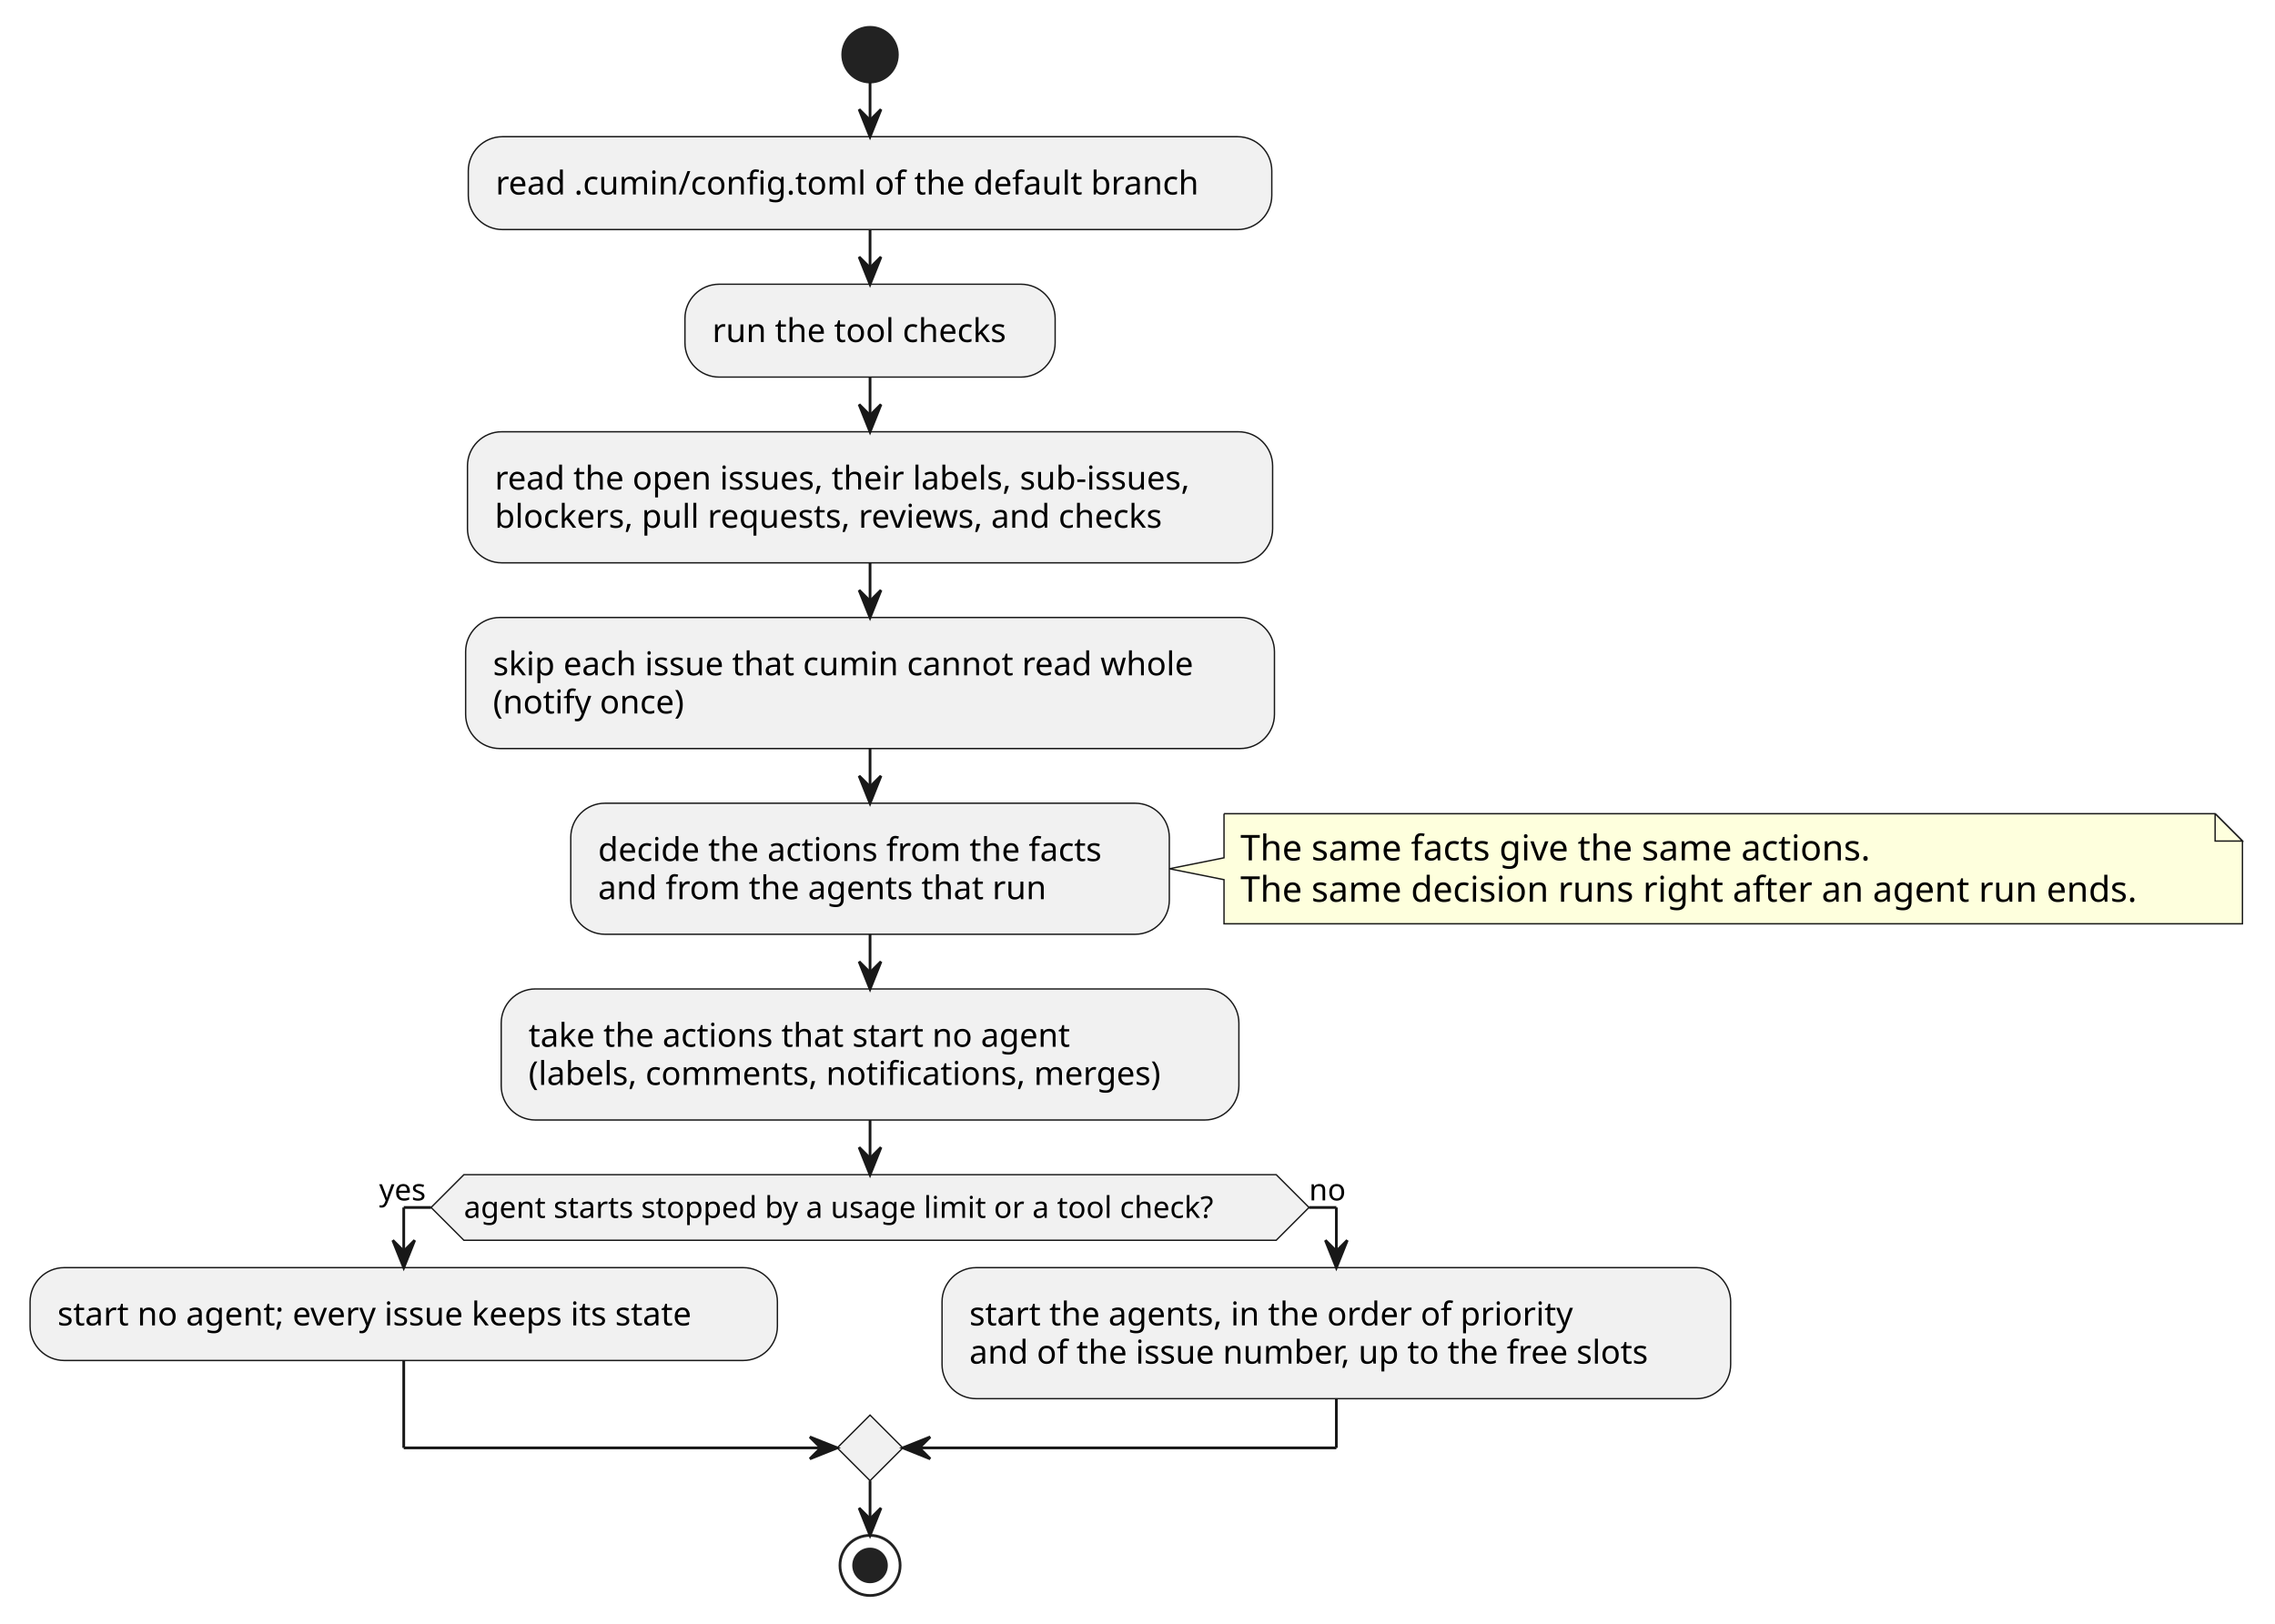
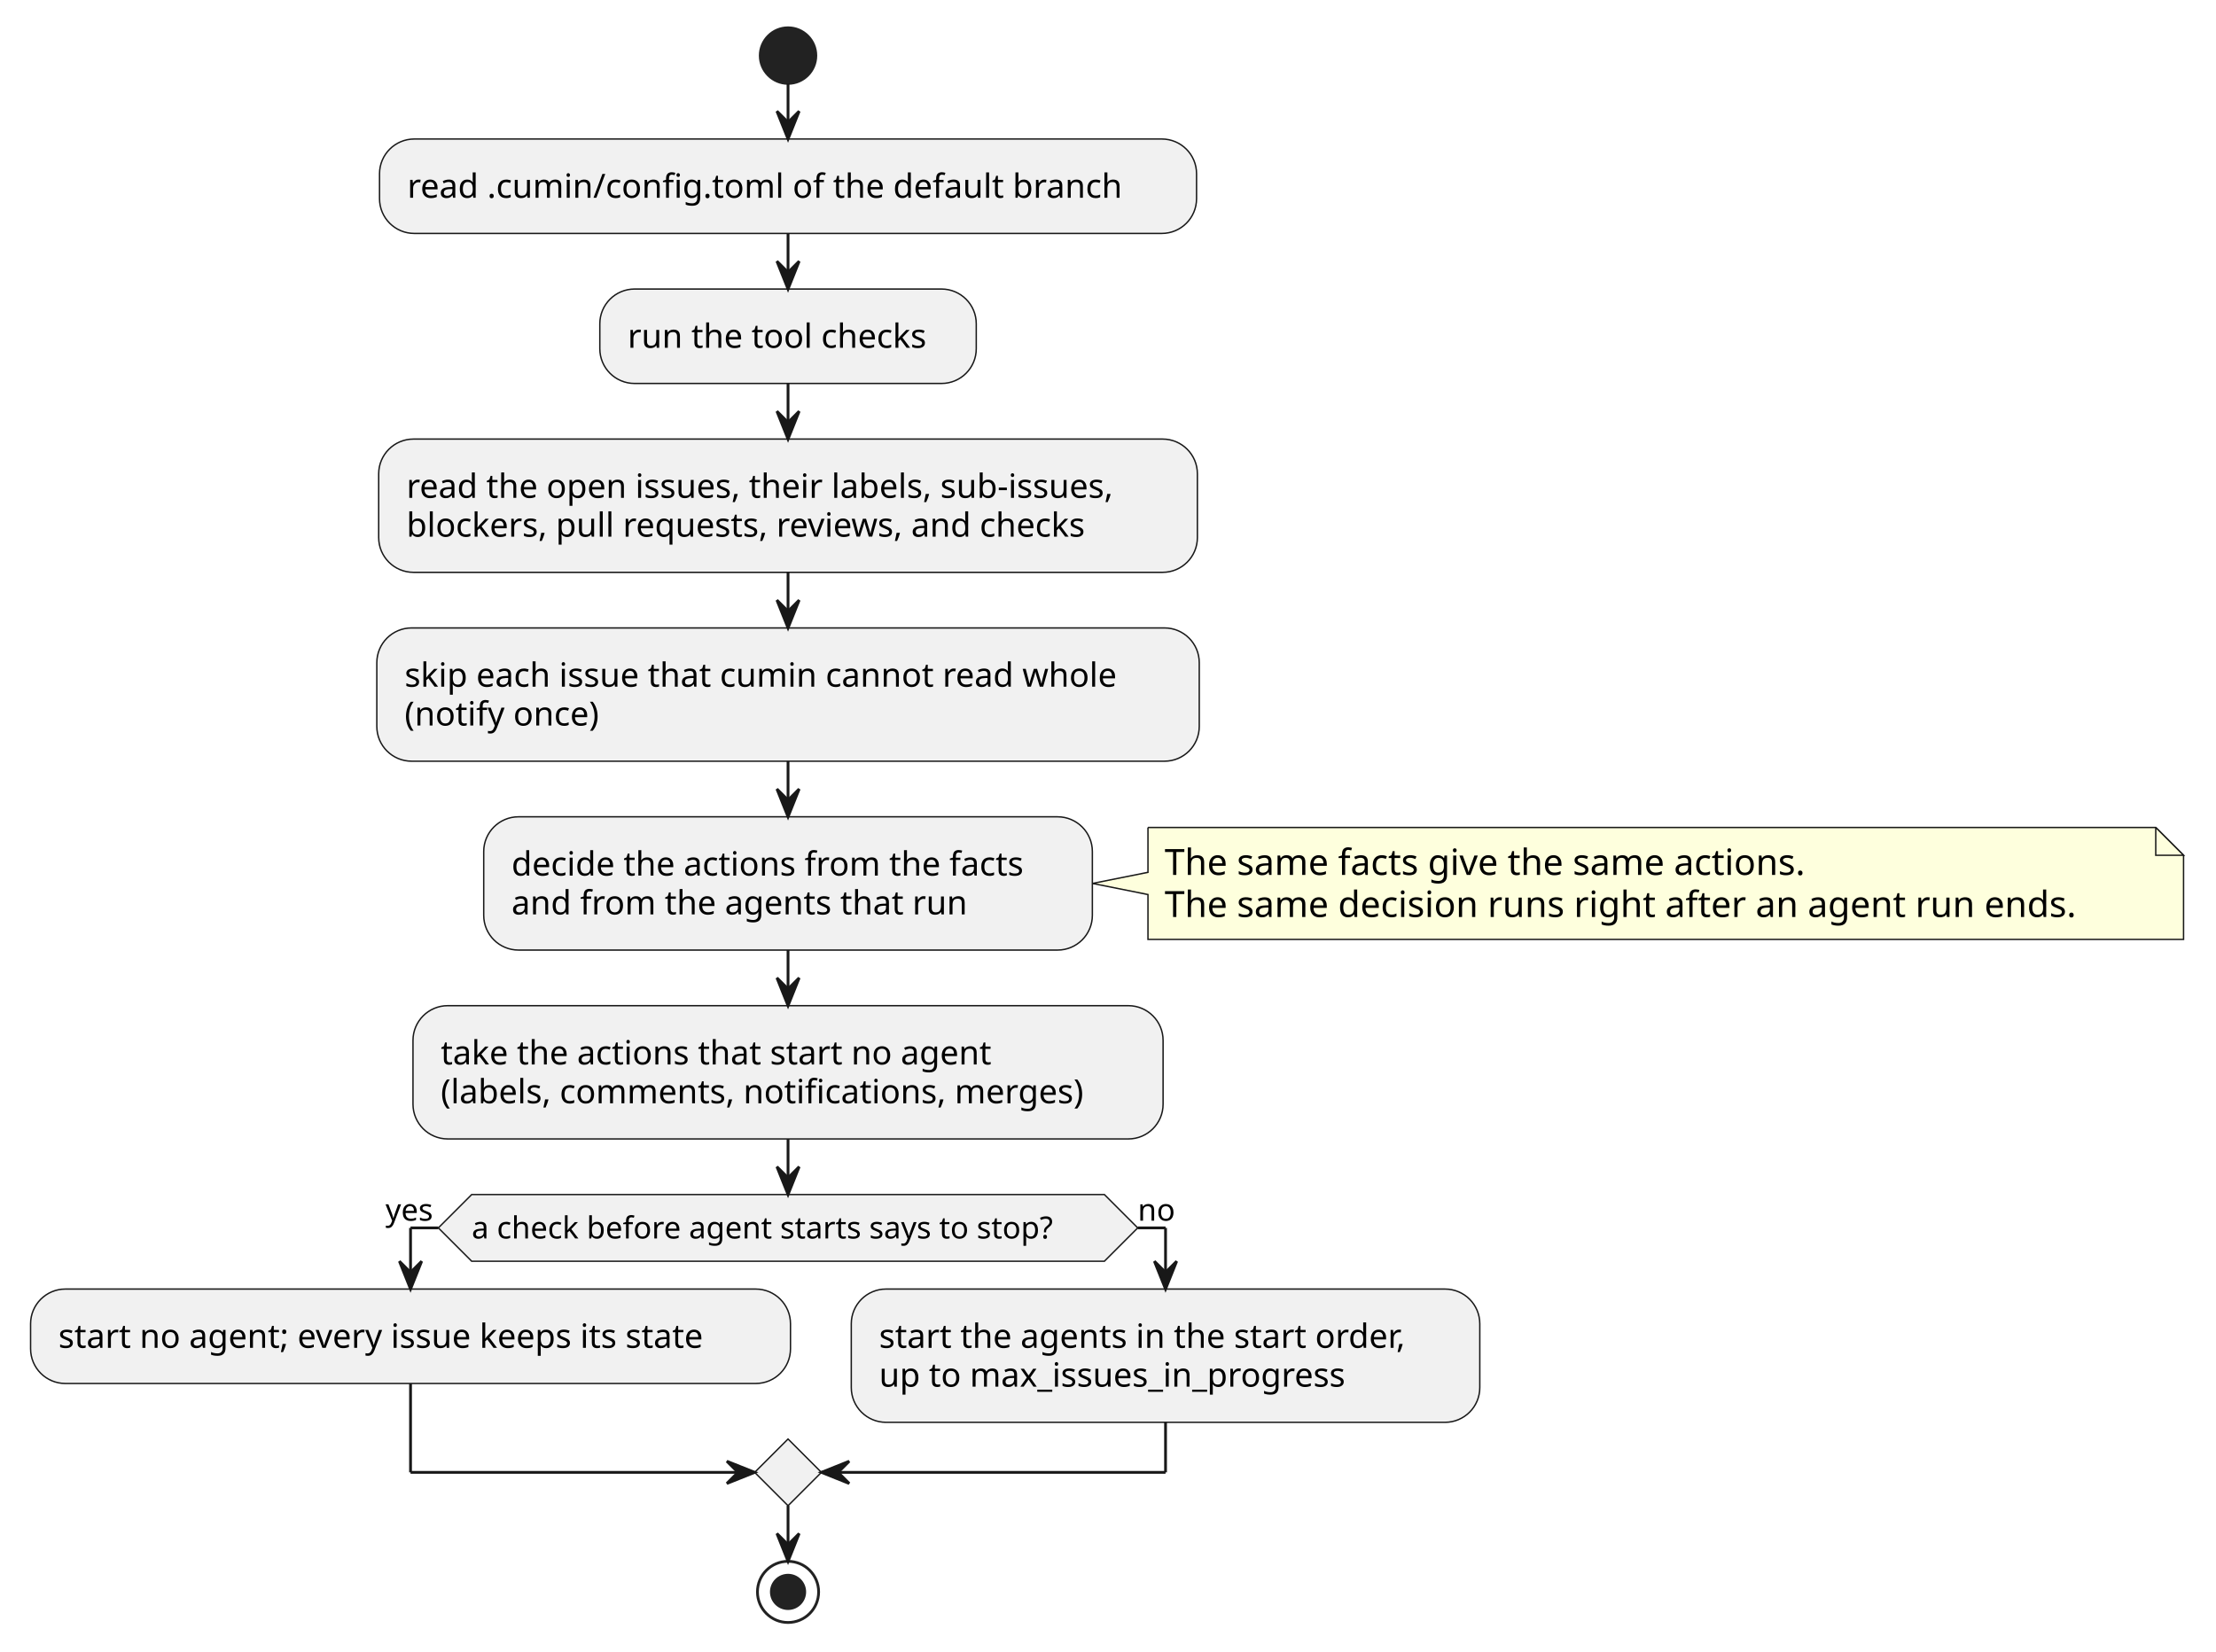
- <svg xmlns="http://www.w3.org/2000/svg" contentStyleType="text/css" data-diagram-type="ACTIVITY" height="594px" preserveAspectRatio="none" style="width:832px;height:594px;background:#FFFFFF;" version="1.1" viewBox="0 0 832 594" width="832px" zoomAndPan="magnify">
+ <svg xmlns="http://www.w3.org/2000/svg" contentStyleType="text/css" data-diagram-type="ACTIVITY" height="594px" preserveAspectRatio="none" style="width:797px;height:594px;background:#FFFFFF;" version="1.1" viewBox="0 0 797 594" width="797px" zoomAndPan="magnify">
  <defs />
  <g>
-     <ellipse cx="318.188" cy="20" fill="#222222" rx="10" ry="10" style="stroke:#222222;stroke-width:1;" />
-     <rect fill="#F1F1F1" height="33.969" rx="12.5" ry="12.5" style="stroke:#181818;stroke-width:0.5;" width="293.85" x="171.263" y="50" />
-     <text fill="#000000" font-family="sans-serif" font-size="12" lengthAdjust="spacing" textLength="273.85" x="181.263" y="71.139">read .cumin/config.toml of the default branch</text>
-     <rect fill="#F1F1F1" height="33.969" rx="12.5" ry="12.5" style="stroke:#181818;stroke-width:0.5;" width="135.389" x="250.494" y="103.969" />
-     <text fill="#000000" font-family="sans-serif" font-size="12" lengthAdjust="spacing" textLength="115.389" x="260.494" y="125.107">run the tool checks</text>
-     <rect fill="#F1F1F1" height="47.938" rx="12.5" ry="12.5" style="stroke:#181818;stroke-width:0.5;" width="294.453" x="170.962" y="157.938" />
-     <text fill="#000000" font-family="sans-serif" font-size="12" lengthAdjust="spacing" textLength="274.453" x="180.962" y="179.076">read the open issues, their labels, sub-issues,</text>
-     <text fill="#000000" font-family="sans-serif" font-size="12" lengthAdjust="spacing" textLength="265.107" x="180.962" y="193.045">blockers, pull requests, reviews, and checks</text>
-     <rect fill="#F1F1F1" height="47.938" rx="12.5" ry="12.5" style="stroke:#181818;stroke-width:0.5;" width="295.795" x="170.291" y="225.875" />
-     <text fill="#000000" font-family="sans-serif" font-size="12" lengthAdjust="spacing" textLength="275.795" x="180.291" y="247.014">skip each issue that cumin cannot read whole</text>
-     <text fill="#000000" font-family="sans-serif" font-size="12" lengthAdjust="spacing" textLength="76.418" x="180.291" y="260.982">(notify once)</text>
-     <path d="M447.639,297.648 L447.639,313.781 L427.639,317.781 L447.639,321.781 L447.639,337.914 A0,0 0 0 0 447.639,337.914 L820.096,337.914 A0,0 0 0 0 820.096,337.914 L820.096,307.648 L810.096,297.648 L447.639,297.648 A0,0 0 0 0 447.639,297.648" fill="#FEFFDD" style="stroke:#181818;stroke-width:0.5;" />
-     <path d="M810.096,297.648 L810.096,307.648 L820.096,307.648 L810.096,297.648" fill="#FEFFDD" style="stroke:#181818;stroke-width:0.5;" />
-     <text fill="#000000" font-family="sans-serif" font-size="13" lengthAdjust="spacing" textLength="251.145" x="453.639" y="314.715">The same facts give the same actions.</text>
-     <text fill="#000000" font-family="sans-serif" font-size="13" lengthAdjust="spacing" textLength="351.457" x="453.639" y="329.848">The same decision runs right after an agent run ends.</text>
-     <rect fill="#F1F1F1" height="47.938" rx="12.5" ry="12.5" style="stroke:#181818;stroke-width:0.5;" width="218.902" x="208.737" y="293.812" />
-     <text fill="#000000" font-family="sans-serif" font-size="12" lengthAdjust="spacing" textLength="198.902" x="218.737" y="314.951">decide the actions from the facts</text>
-     <text fill="#000000" font-family="sans-serif" font-size="12" lengthAdjust="spacing" textLength="174.961" x="218.737" y="328.92">and from the agents that run</text>
-     <rect fill="#F1F1F1" height="47.938" rx="12.5" ry="12.5" style="stroke:#181818;stroke-width:0.5;" width="269.779" x="183.299" y="361.75" />
-     <text fill="#000000" font-family="sans-serif" font-size="12" lengthAdjust="spacing" textLength="214.09" x="193.299" y="382.889">take the actions that start no agent</text>
-     <text fill="#000000" font-family="sans-serif" font-size="12" lengthAdjust="spacing" textLength="249.779" x="193.299" y="396.857">(labels, comments, notifications, merges)</text>
-     <polygon fill="#F1F1F1" points="169.653,429.688,466.723,429.688,478.723,441.688,466.723,453.688,169.653,453.688,157.653,441.688,169.653,429.688" style="stroke:#181818;stroke-width:0.5;" />
-     <text fill="#000000" font-family="sans-serif" font-size="11" lengthAdjust="spacing" textLength="297.07" x="169.653" y="445.496">agent starts stopped by a usage limit or a tool check?</text>
+     <ellipse cx="283.424" cy="20" fill="#222222" rx="10" ry="10" style="stroke:#222222;stroke-width:1;" />
+     <rect fill="#F1F1F1" height="33.969" rx="12.5" ry="12.5" style="stroke:#181818;stroke-width:0.5;" width="293.85" x="136.499" y="50" />
+     <text fill="#000000" font-family="sans-serif" font-size="12" lengthAdjust="spacing" textLength="273.85" x="146.499" y="71.139">read .cumin/config.toml of the default branch</text>
+     <rect fill="#F1F1F1" height="33.969" rx="12.5" ry="12.5" style="stroke:#181818;stroke-width:0.5;" width="135.389" x="215.73" y="103.969" />
+     <text fill="#000000" font-family="sans-serif" font-size="12" lengthAdjust="spacing" textLength="115.389" x="225.73" y="125.107">run the tool checks</text>
+     <rect fill="#F1F1F1" height="47.938" rx="12.5" ry="12.5" style="stroke:#181818;stroke-width:0.5;" width="294.453" x="136.197" y="157.938" />
+     <text fill="#000000" font-family="sans-serif" font-size="12" lengthAdjust="spacing" textLength="274.453" x="146.197" y="179.076">read the open issues, their labels, sub-issues,</text>
+     <text fill="#000000" font-family="sans-serif" font-size="12" lengthAdjust="spacing" textLength="265.107" x="146.197" y="193.045">blockers, pull requests, reviews, and checks</text>
+     <rect fill="#F1F1F1" height="47.938" rx="12.5" ry="12.5" style="stroke:#181818;stroke-width:0.5;" width="295.795" x="135.526" y="225.875" />
+     <text fill="#000000" font-family="sans-serif" font-size="12" lengthAdjust="spacing" textLength="275.795" x="145.526" y="247.014">skip each issue that cumin cannot read whole</text>
+     <text fill="#000000" font-family="sans-serif" font-size="12" lengthAdjust="spacing" textLength="76.418" x="145.526" y="260.982">(notify once)</text>
+     <path d="M412.875,297.648 L412.875,313.781 L392.875,317.781 L412.875,321.781 L412.875,337.914 A0,0 0 0 0 412.875,337.914 L785.332,337.914 A0,0 0 0 0 785.332,337.914 L785.332,307.648 L775.332,297.648 L412.875,297.648 A0,0 0 0 0 412.875,297.648" fill="#FEFFDD" style="stroke:#181818;stroke-width:0.5;" />
+     <path d="M775.332,297.648 L775.332,307.648 L785.332,307.648 L775.332,297.648" fill="#FEFFDD" style="stroke:#181818;stroke-width:0.5;" />
+     <text fill="#000000" font-family="sans-serif" font-size="13" lengthAdjust="spacing" textLength="251.145" x="418.875" y="314.715">The same facts give the same actions.</text>
+     <text fill="#000000" font-family="sans-serif" font-size="13" lengthAdjust="spacing" textLength="351.457" x="418.875" y="329.848">The same decision runs right after an agent run ends.</text>
+     <rect fill="#F1F1F1" height="47.938" rx="12.5" ry="12.5" style="stroke:#181818;stroke-width:0.5;" width="218.902" x="173.973" y="293.812" />
+     <text fill="#000000" font-family="sans-serif" font-size="12" lengthAdjust="spacing" textLength="198.902" x="183.973" y="314.951">decide the actions from the facts</text>
+     <text fill="#000000" font-family="sans-serif" font-size="12" lengthAdjust="spacing" textLength="174.961" x="183.973" y="328.92">and from the agents that run</text>
+     <rect fill="#F1F1F1" height="47.938" rx="12.5" ry="12.5" style="stroke:#181818;stroke-width:0.5;" width="269.779" x="148.534" y="361.75" />
+     <text fill="#000000" font-family="sans-serif" font-size="12" lengthAdjust="spacing" textLength="214.09" x="158.534" y="382.889">take the actions that start no agent</text>
+     <text fill="#000000" font-family="sans-serif" font-size="12" lengthAdjust="spacing" textLength="249.779" x="158.534" y="396.857">(labels, comments, notifications, merges)</text>
+     <polygon fill="#F1F1F1" points="169.653,429.688,397.194,429.688,409.194,441.688,397.194,453.688,169.653,453.688,157.653,441.688,169.653,429.688" style="stroke:#181818;stroke-width:0.5;" />
+     <text fill="#000000" font-family="sans-serif" font-size="11" lengthAdjust="spacing" textLength="227.541" x="169.653" y="445.496">a check before agent starts says to stop?</text>
    <text fill="#000000" font-family="sans-serif" font-size="11" lengthAdjust="spacing" textLength="19.008" x="138.645" y="439.093">yes</text>
-     <text fill="#000000" font-family="sans-serif" font-size="11" lengthAdjust="spacing" textLength="13.702" x="478.723" y="439.093">no</text>
+     <text fill="#000000" font-family="sans-serif" font-size="11" lengthAdjust="spacing" textLength="13.702" x="409.194" y="439.093">no</text>
    <rect fill="#F1F1F1" height="33.969" rx="12.5" ry="12.5" style="stroke:#181818;stroke-width:0.5;" width="273.307" x="11" y="463.688" />
    <text fill="#000000" font-family="sans-serif" font-size="12" lengthAdjust="spacing" textLength="253.307" x="21" y="484.826">start no agent; every issue keeps its state</text>
-     <rect fill="#F1F1F1" height="47.938" rx="12.5" ry="12.5" style="stroke:#181818;stroke-width:0.5;" width="288.412" x="344.517" y="463.688" />
-     <text fill="#000000" font-family="sans-serif" font-size="12" lengthAdjust="spacing" textLength="236.783" x="354.517" y="484.826">start the agents, in the order of priority</text>
-     <text fill="#000000" font-family="sans-serif" font-size="12" lengthAdjust="spacing" textLength="268.412" x="354.517" y="498.795">and of the issue number, up to the free slots</text>
-     <polygon fill="#F1F1F1" points="318.188,517.625,330.188,529.625,318.188,541.625,306.188,529.625,318.188,517.625" style="stroke:#181818;stroke-width:0.5;" />
-     <ellipse cx="318.188" cy="572.625" fill="none" rx="11" ry="11" style="stroke:#222222;stroke-width:1;" />
-     <ellipse cx="318.188" cy="572.625" fill="#222222" rx="6" ry="6" style="stroke:#222222;stroke-width:1;" />
-     <line style="stroke:#181818;stroke-width:1;" x1="318.188" x2="318.188" y1="30" y2="50" />
-     <polygon fill="#181818" points="314.188,40,318.188,50,322.188,40,318.188,44" style="stroke:#181818;stroke-width:1;" />
-     <line style="stroke:#181818;stroke-width:1;" x1="318.188" x2="318.188" y1="83.969" y2="103.969" />
-     <polygon fill="#181818" points="314.188,93.969,318.188,103.969,322.188,93.969,318.188,97.969" style="stroke:#181818;stroke-width:1;" />
-     <line style="stroke:#181818;stroke-width:1;" x1="318.188" x2="318.188" y1="137.938" y2="157.938" />
-     <polygon fill="#181818" points="314.188,147.938,318.188,157.938,322.188,147.938,318.188,151.938" style="stroke:#181818;stroke-width:1;" />
-     <line style="stroke:#181818;stroke-width:1;" x1="318.188" x2="318.188" y1="205.875" y2="225.875" />
-     <polygon fill="#181818" points="314.188,215.875,318.188,225.875,322.188,215.875,318.188,219.875" style="stroke:#181818;stroke-width:1;" />
-     <line style="stroke:#181818;stroke-width:1;" x1="318.188" x2="318.188" y1="273.812" y2="293.812" />
-     <polygon fill="#181818" points="314.188,283.812,318.188,293.812,322.188,283.812,318.188,287.812" style="stroke:#181818;stroke-width:1;" />
-     <line style="stroke:#181818;stroke-width:1;" x1="318.188" x2="318.188" y1="341.75" y2="361.75" />
-     <polygon fill="#181818" points="314.188,351.75,318.188,361.75,322.188,351.75,318.188,355.75" style="stroke:#181818;stroke-width:1;" />
+     <rect fill="#F1F1F1" height="47.938" rx="12.5" ry="12.5" style="stroke:#181818;stroke-width:0.5;" width="226.051" x="306.169" y="463.688" />
+     <text fill="#000000" font-family="sans-serif" font-size="12" lengthAdjust="spacing" textLength="206.051" x="316.169" y="484.826">start the agents in the start order,</text>
+     <text fill="#000000" font-family="sans-serif" font-size="12" lengthAdjust="spacing" textLength="179.391" x="316.169" y="498.795">up to max_issues_in_progress</text>
+     <polygon fill="#F1F1F1" points="283.424,517.625,295.424,529.625,283.424,541.625,271.424,529.625,283.424,517.625" style="stroke:#181818;stroke-width:0.5;" />
+     <ellipse cx="283.424" cy="572.625" fill="none" rx="11" ry="11" style="stroke:#222222;stroke-width:1;" />
+     <ellipse cx="283.424" cy="572.625" fill="#222222" rx="6" ry="6" style="stroke:#222222;stroke-width:1;" />
+     <line style="stroke:#181818;stroke-width:1;" x1="283.424" x2="283.424" y1="30" y2="50" />
+     <polygon fill="#181818" points="279.424,40,283.424,50,287.424,40,283.424,44" style="stroke:#181818;stroke-width:1;" />
+     <line style="stroke:#181818;stroke-width:1;" x1="283.424" x2="283.424" y1="83.969" y2="103.969" />
+     <polygon fill="#181818" points="279.424,93.969,283.424,103.969,287.424,93.969,283.424,97.969" style="stroke:#181818;stroke-width:1;" />
+     <line style="stroke:#181818;stroke-width:1;" x1="283.424" x2="283.424" y1="137.938" y2="157.938" />
+     <polygon fill="#181818" points="279.424,147.938,283.424,157.938,287.424,147.938,283.424,151.938" style="stroke:#181818;stroke-width:1;" />
+     <line style="stroke:#181818;stroke-width:1;" x1="283.424" x2="283.424" y1="205.875" y2="225.875" />
+     <polygon fill="#181818" points="279.424,215.875,283.424,225.875,287.424,215.875,283.424,219.875" style="stroke:#181818;stroke-width:1;" />
+     <line style="stroke:#181818;stroke-width:1;" x1="283.424" x2="283.424" y1="273.812" y2="293.812" />
+     <polygon fill="#181818" points="279.424,283.812,283.424,293.812,287.424,283.812,283.424,287.812" style="stroke:#181818;stroke-width:1;" />
+     <line style="stroke:#181818;stroke-width:1;" x1="283.424" x2="283.424" y1="341.75" y2="361.75" />
+     <polygon fill="#181818" points="279.424,351.75,283.424,361.75,287.424,351.75,283.424,355.75" style="stroke:#181818;stroke-width:1;" />
    <line style="stroke:#181818;stroke-width:1;" x1="157.653" x2="147.653" y1="441.688" y2="441.688" />
    <line style="stroke:#181818;stroke-width:1;" x1="147.653" x2="147.653" y1="441.688" y2="463.688" />
    <polygon fill="#181818" points="143.653,453.688,147.653,463.688,151.653,453.688,147.653,457.688" style="stroke:#181818;stroke-width:1;" />
-     <line style="stroke:#181818;stroke-width:1;" x1="478.723" x2="488.723" y1="441.688" y2="441.688" />
-     <line style="stroke:#181818;stroke-width:1;" x1="488.723" x2="488.723" y1="441.688" y2="463.688" />
-     <polygon fill="#181818" points="484.723,453.688,488.723,463.688,492.723,453.688,488.723,457.688" style="stroke:#181818;stroke-width:1;" />
+     <line style="stroke:#181818;stroke-width:1;" x1="409.194" x2="419.194" y1="441.688" y2="441.688" />
+     <line style="stroke:#181818;stroke-width:1;" x1="419.194" x2="419.194" y1="441.688" y2="463.688" />
+     <polygon fill="#181818" points="415.194,453.688,419.194,463.688,423.194,453.688,419.194,457.688" style="stroke:#181818;stroke-width:1;" />
    <line style="stroke:#181818;stroke-width:1;" x1="147.653" x2="147.653" y1="497.656" y2="529.625" />
-     <line style="stroke:#181818;stroke-width:1;" x1="147.653" x2="306.188" y1="529.625" y2="529.625" />
-     <polygon fill="#181818" points="296.188,525.625,306.188,529.625,296.188,533.625,300.188,529.625" style="stroke:#181818;stroke-width:1;" />
-     <line style="stroke:#181818;stroke-width:1;" x1="488.723" x2="488.723" y1="511.625" y2="529.625" />
-     <line style="stroke:#181818;stroke-width:1;" x1="488.723" x2="330.188" y1="529.625" y2="529.625" />
-     <polygon fill="#181818" points="340.188,525.625,330.188,529.625,340.188,533.625,336.188,529.625" style="stroke:#181818;stroke-width:1;" />
-     <line style="stroke:#181818;stroke-width:1;" x1="318.188" x2="318.188" y1="409.688" y2="429.688" />
-     <polygon fill="#181818" points="314.188,419.688,318.188,429.688,322.188,419.688,318.188,423.688" style="stroke:#181818;stroke-width:1;" />
-     <line style="stroke:#181818;stroke-width:1;" x1="318.188" x2="318.188" y1="541.625" y2="561.625" />
-     <polygon fill="#181818" points="314.188,551.625,318.188,561.625,322.188,551.625,318.188,555.625" style="stroke:#181818;stroke-width:1;" />
+     <line style="stroke:#181818;stroke-width:1;" x1="147.653" x2="271.424" y1="529.625" y2="529.625" />
+     <polygon fill="#181818" points="261.424,525.625,271.424,529.625,261.424,533.625,265.424,529.625" style="stroke:#181818;stroke-width:1;" />
+     <line style="stroke:#181818;stroke-width:1;" x1="419.194" x2="419.194" y1="511.625" y2="529.625" />
+     <line style="stroke:#181818;stroke-width:1;" x1="419.194" x2="295.424" y1="529.625" y2="529.625" />
+     <polygon fill="#181818" points="305.424,525.625,295.424,529.625,305.424,533.625,301.424,529.625" style="stroke:#181818;stroke-width:1;" />
+     <line style="stroke:#181818;stroke-width:1;" x1="283.424" x2="283.424" y1="409.688" y2="429.688" />
+     <polygon fill="#181818" points="279.424,419.688,283.424,429.688,287.424,419.688,283.424,423.688" style="stroke:#181818;stroke-width:1;" />
+     <line style="stroke:#181818;stroke-width:1;" x1="283.424" x2="283.424" y1="541.625" y2="561.625" />
+     <polygon fill="#181818" points="279.424,551.625,283.424,561.625,287.424,551.625,283.424,555.625" style="stroke:#181818;stroke-width:1;" />
  </g>
</svg>
